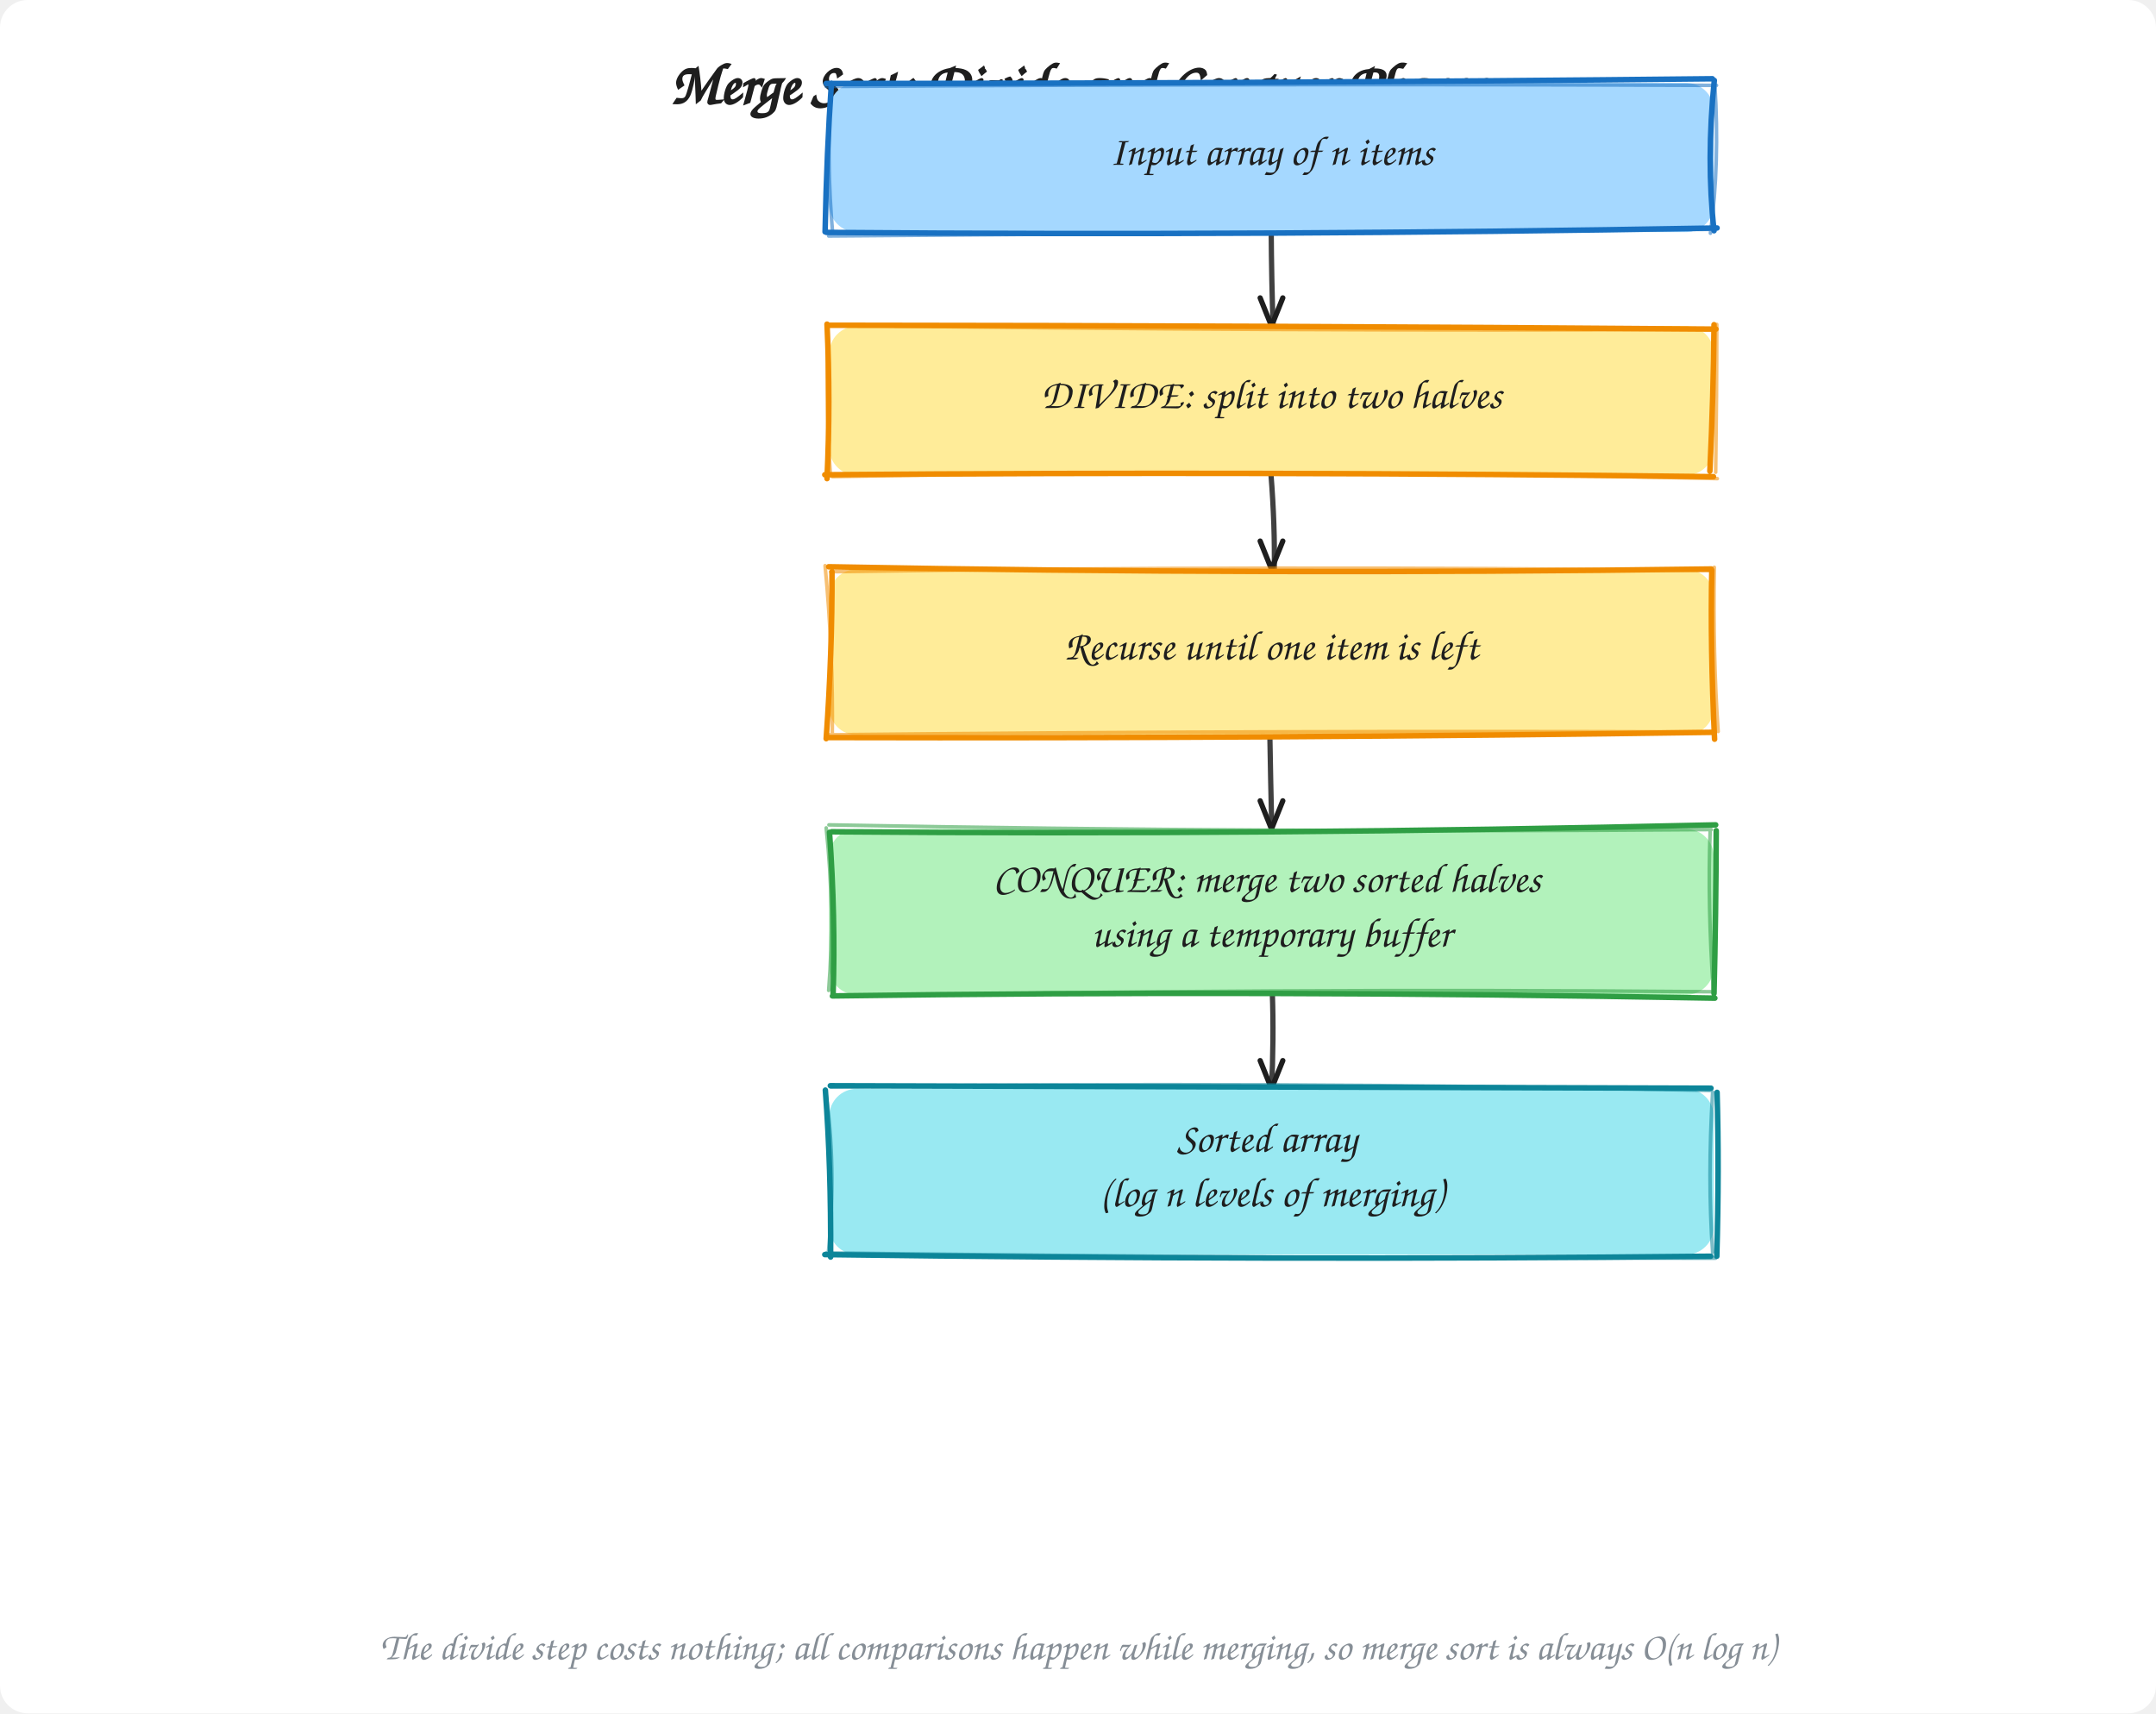
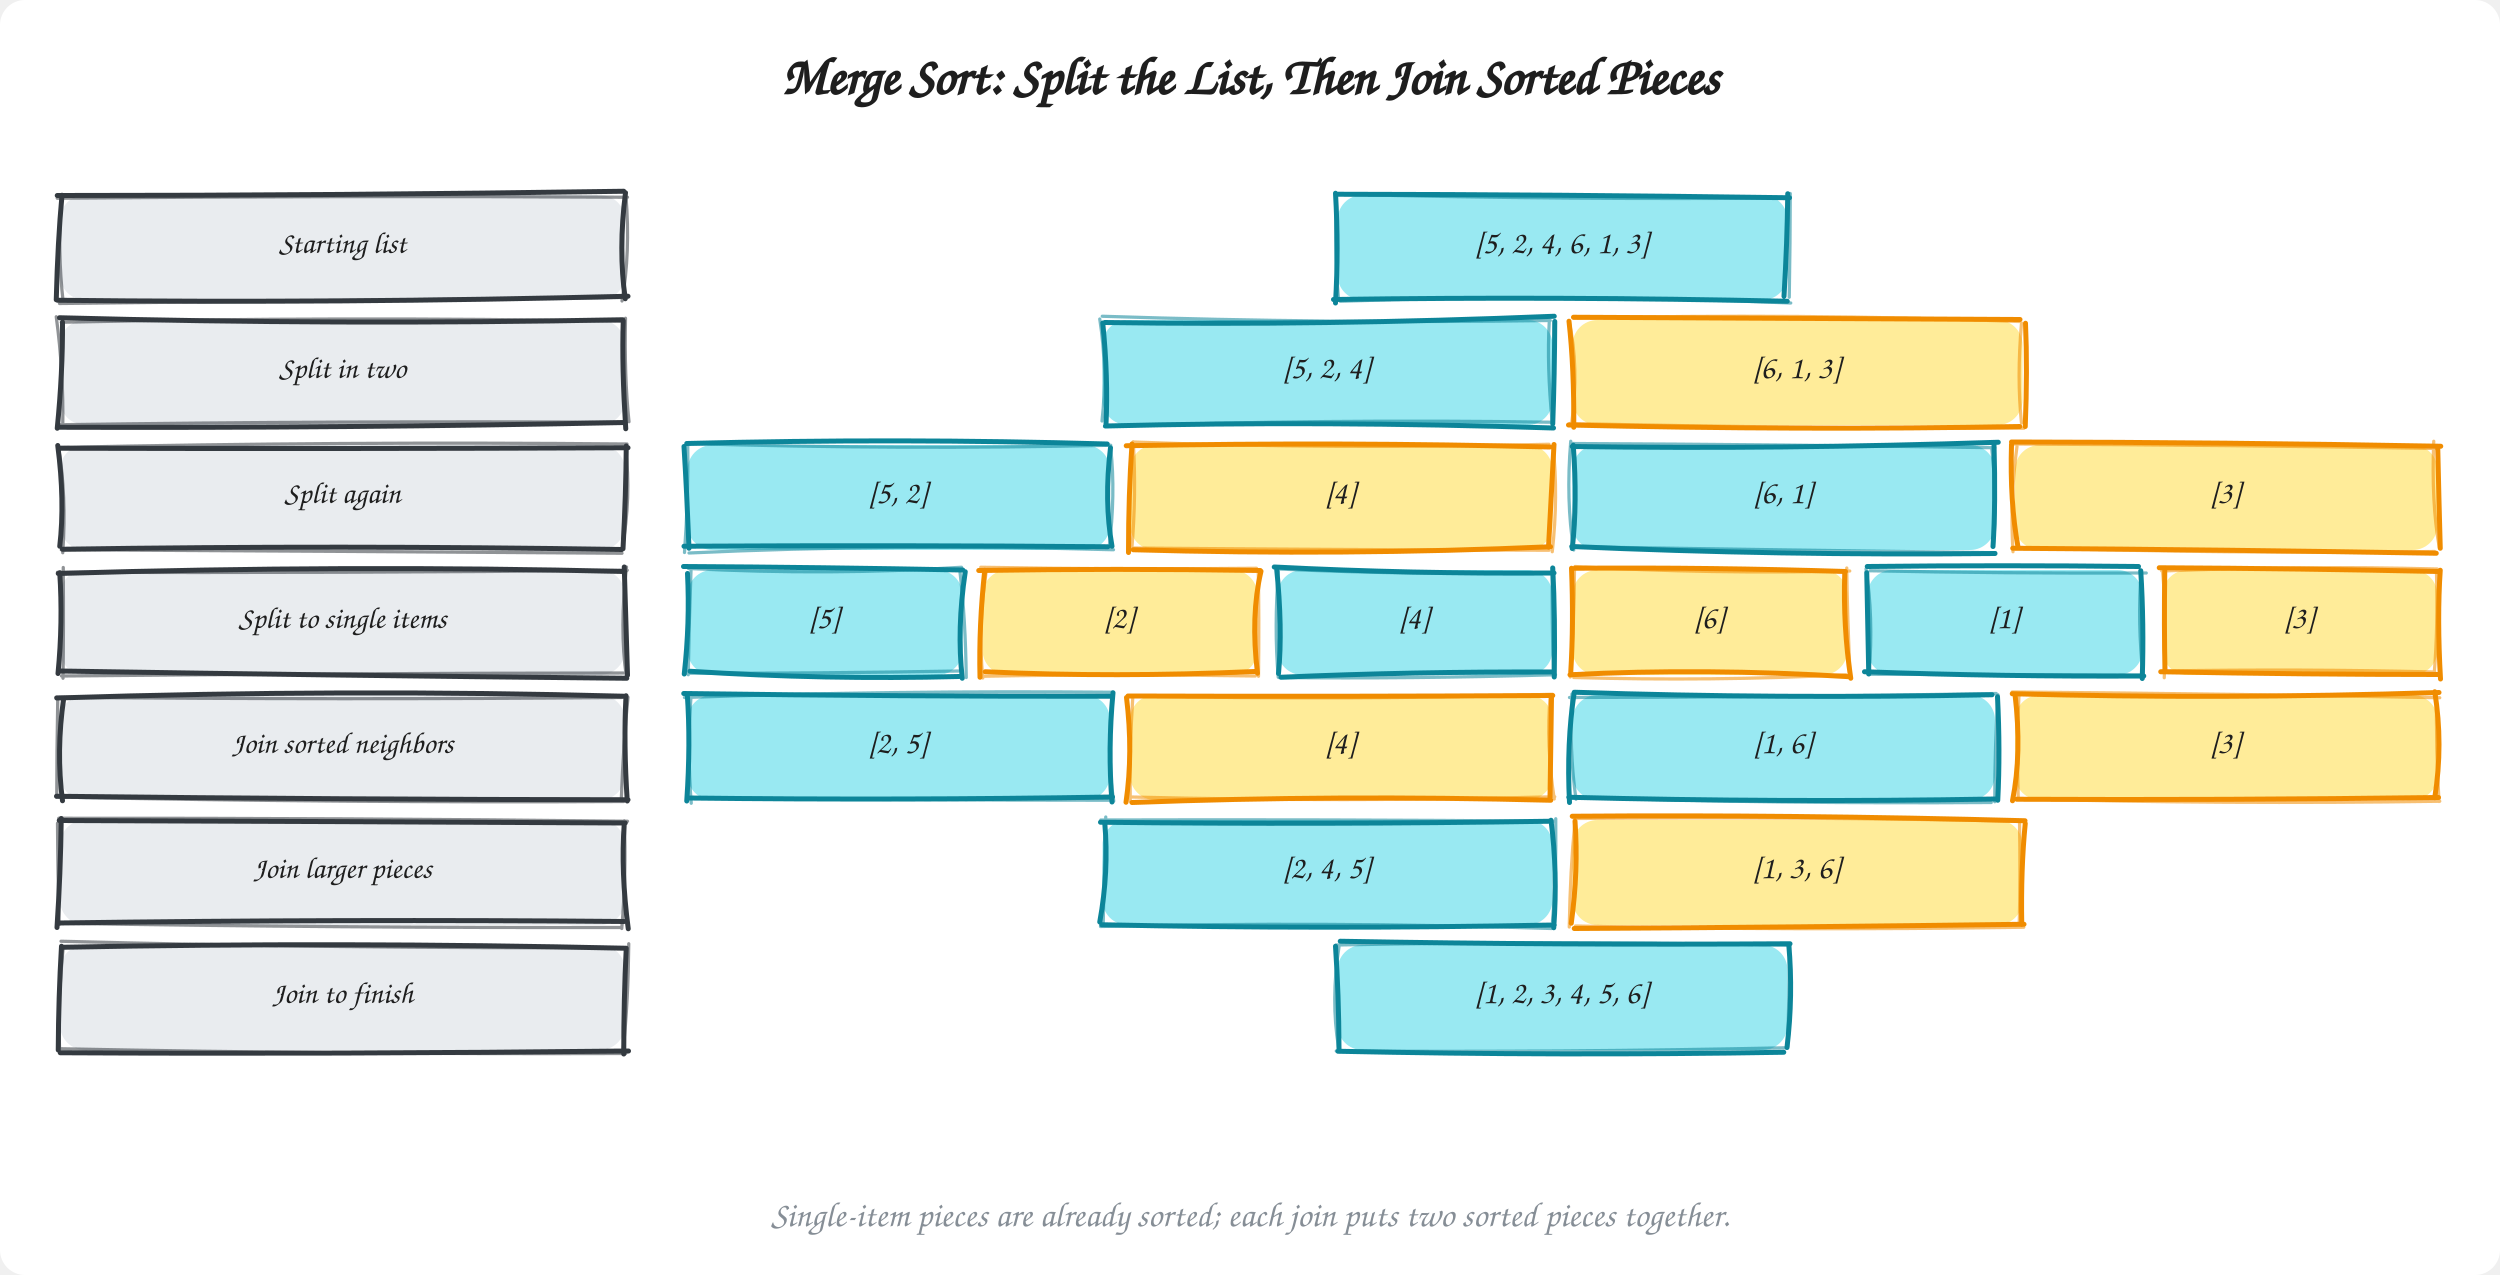
- <svg xmlns="http://www.w3.org/2000/svg" width="780" height="620" viewBox="0 0 780 620" role="img" aria-label="Merge Sort: Divide and Conquer Phases">
-   <rect width="780" height="620" fill="#ffffff" rx="10" />
+ <svg xmlns="http://www.w3.org/2000/svg" width="1000" height="510" viewBox="0 0 1000 510" role="img" aria-label="Merge Sort: Split the List, Then Join Sorted Pieces">
+   <rect width="1000" height="510" fill="#ffffff" rx="10" />
  <text text-anchor="middle" dominant-baseline="central" font-family="&quot;Segoe Print&quot;, &quot;Bradley Hand&quot;, Chilanka, &quot;Comic Sans MS&quot;, &quot;Comic Neue&quot;, cursive" font-size="21" font-weight="bold" fill="#1e1e1e">
-     <tspan x="390.0" y="34.0">Merge Sort: Divide and Conquer Phases</tspan>
+     <tspan x="500.0" y="34.0">Merge Sort: Split the List, Then Join Sorted Pieces</tspan>
  </text>
-   <path d="M459.9 83.5 Q460.0 101.1 460.6 118.5" fill="none" stroke="#1e1e1e" stroke-width="1.9" stroke-linecap="round" opacity="0.85" />
-   <path d="M455.9 107.8 L460.0 118.0 L464.1 107.8" fill="none" stroke="#1e1e1e" stroke-width="1.9" stroke-linecap="round" stroke-linejoin="round" />
-   <path d="M459.8 171.5 Q461.3 190.3 461.0 206.4" fill="none" stroke="#1e1e1e" stroke-width="1.9" stroke-linecap="round" opacity="0.85" />
-   <path d="M455.9 195.8 L460.0 206.0 L464.1 195.8" fill="none" stroke="#1e1e1e" stroke-width="1.9" stroke-linecap="round" stroke-linejoin="round" />
-   <path d="M459.4 265.7 Q459.7 283.3 460.1 299.7" fill="none" stroke="#1e1e1e" stroke-width="1.9" stroke-linecap="round" opacity="0.85" />
-   <path d="M455.9 289.8 L460.0 300.0 L464.1 289.8" fill="none" stroke="#1e1e1e" stroke-width="1.9" stroke-linecap="round" stroke-linejoin="round" />
-   <path d="M460.3 359.2 Q460.9 375.5 460.0 394.6" fill="none" stroke="#1e1e1e" stroke-width="1.9" stroke-linecap="round" opacity="0.85" />
-   <path d="M455.9 383.8 L460.0 394.0 L464.1 383.8" fill="none" stroke="#1e1e1e" stroke-width="1.9" stroke-linecap="round" stroke-linejoin="round" />
-   <rect x="300.0" y="30.0" width="320.0" height="54.0" rx="10" fill="#a5d8ff" />
-   <path d="M298.9 30.2 Q459.4 30.2 619.5 28.5 M620.2 29.1 Q617.3 57.9 620.1 83.5 M621.2 82.5 Q459.5 85.4 299.0 84.1 M298.5 83.9 Q299.1 54.5 300.8 30.1" fill="none" stroke="#1971c2" stroke-width="2" stroke-linecap="round" />
-   <path d="M298.9 31.3 Q461.1 30.2 621.0 30.9 M620.4 30.6 Q622.2 59.1 618.8 84.4 M618.9 83.0 Q459.4 84.1 299.8 85.4 M301.3 85.1 Q298.9 58.2 300.6 31.1" fill="none" stroke="#1971c2" stroke-width="1.3" stroke-linecap="round" opacity="0.55" />
-   <text text-anchor="middle" dominant-baseline="central" font-family="&quot;Segoe Print&quot;, &quot;Bradley Hand&quot;, Chilanka, &quot;Comic Sans MS&quot;, &quot;Comic Neue&quot;, cursive" font-size="15" font-weight="normal" fill="#1e1e1e">
-     <tspan x="460.0" y="57.0">Input array of n items</tspan>
+   <rect x="24.0" y="78.0" width="226.0" height="42.0" rx="10" fill="#e9ecef" />
+   <path d="M22.9 78.2 Q136.4 78.2 249.5 76.5 M250.2 77.1 Q247.3 99.9 250.1 119.5 M251.2 118.5 Q136.5 121.4 23.0 120.1 M22.5 119.9 Q23.1 96.5 24.8 78.1" fill="none" stroke="#343a40" stroke-width="2" stroke-linecap="round" />
+   <path d="M22.9 79.3 Q138.1 78.2 251.0 78.9 M250.4 78.6 Q252.2 101.1 248.8 120.4 M248.9 119.0 Q136.4 120.1 23.8 121.4 M25.3 121.1 Q22.9 100.2 24.6 79.1" fill="none" stroke="#343a40" stroke-width="1.3" stroke-linecap="round" opacity="0.55" />
+   <text text-anchor="middle" dominant-baseline="central" font-family="&quot;Segoe Print&quot;, &quot;Bradley Hand&quot;, Chilanka, &quot;Comic Sans MS&quot;, &quot;Comic Neue&quot;, cursive" font-size="12" font-weight="normal" fill="#1e1e1e">
+     <tspan x="137.0" y="99.0">Starting list</tspan>
  </text>
-   <rect x="300.0" y="118.0" width="320.0" height="54.0" rx="10" fill="#ffec99" />
-   <path d="M300.1 117.7 Q457.4 117.8 620.8 119.1 M620.1 117.5 Q619.9 142.9 618.6 170.5 M619.9 172.5 Q458.4 170.5 298.4 171.8 M299.2 173.2 Q300.5 145.6 299.2 117.3" fill="none" stroke="#f08c00" stroke-width="2" stroke-linecap="round" />
-   <path d="M301.4 117.7 Q462.3 120.0 620.1 119.2 M621.1 117.4 Q621.1 142.2 620.7 170.9 M621.3 173.2 Q461.6 169.4 301.1 172.5 M300.4 171.2 Q298.7 147.8 299.5 118.2" fill="none" stroke="#f08c00" stroke-width="1.3" stroke-linecap="round" opacity="0.55" />
-   <text text-anchor="middle" dominant-baseline="central" font-family="&quot;Segoe Print&quot;, &quot;Bradley Hand&quot;, Chilanka, &quot;Comic Sans MS&quot;, &quot;Comic Neue&quot;, cursive" font-size="15" font-weight="normal" fill="#1e1e1e">
-     <tspan x="460.0" y="145.0">DIVIDE: split into two halves</tspan>
+   <rect x="535.0" y="78.0" width="180.0" height="42.0" rx="10" fill="#99e9f2" />
+   <path d="M535.1 77.7 Q622.4 77.8 715.8 79.1 M715.1 77.5 Q714.9 96.9 713.6 118.5 M714.9 120.5 Q623.4 118.5 533.4 119.8 M534.2 121.2 Q535.5 99.6 534.2 77.3" fill="none" stroke="#0c8599" stroke-width="2" stroke-linecap="round" />
+   <path d="M536.4 77.7 Q627.3 80.0 715.1 79.2 M716.1 77.4 Q716.1 96.2 715.7 118.9 M716.3 121.2 Q626.6 117.4 536.1 120.5 M535.4 119.2 Q533.7 101.8 534.5 78.2" fill="none" stroke="#0c8599" stroke-width="1.3" stroke-linecap="round" opacity="0.55" />
+   <text text-anchor="middle" dominant-baseline="central" font-family="&quot;Segoe Print&quot;, &quot;Bradley Hand&quot;, Chilanka, &quot;Comic Sans MS&quot;, &quot;Comic Neue&quot;, cursive" font-size="13" font-weight="normal" fill="#1e1e1e">
+     <tspan x="625.0" y="99.0">[5, 2, 4, 6, 1, 3]</tspan>
  </text>
-   <rect x="300.0" y="206.0" width="320.0" height="60.0" rx="10" fill="#ffec99" />
-   <path d="M299.8 205.1 Q458.5 208.1 619.1 205.9 M619.3 206.3 Q618.7 233.8 620.3 267.5 M620.2 265.0 Q461.7 267.3 299.2 266.9 M298.9 267.3 Q301.1 236.2 301.0 206.9" fill="none" stroke="#f08c00" stroke-width="2" stroke-linecap="round" />
-   <path d="M300.5 206.9 Q460.7 204.5 618.6 206.5 M620.2 205.3 Q619.7 237.7 621.6 264.7 M619.4 264.9 Q457.2 264.3 299.6 265.9 M301.1 266.8 Q301.5 235.9 298.5 204.7" fill="none" stroke="#f08c00" stroke-width="1.3" stroke-linecap="round" opacity="0.55" />
-   <text text-anchor="middle" dominant-baseline="central" font-family="&quot;Segoe Print&quot;, &quot;Bradley Hand&quot;, Chilanka, &quot;Comic Sans MS&quot;, &quot;Comic Neue&quot;, cursive" font-size="15" font-weight="normal" fill="#1e1e1e">
-     <tspan x="460.0" y="236.0">Recurse until one item is left</tspan>
+   <rect x="24.0" y="128.0" width="226.0" height="42.0" rx="10" fill="#e9ecef" />
+   <path d="M23.8 127.1 Q135.5 130.1 249.1 127.9 M249.3 128.3 Q248.7 146.8 250.3 171.5 M250.2 169.0 Q138.7 171.3 23.2 170.9 M22.9 171.3 Q25.1 149.2 25.0 128.9" fill="none" stroke="#343a40" stroke-width="2" stroke-linecap="round" />
+   <path d="M24.5 128.9 Q137.7 126.5 248.6 128.5 M250.2 127.3 Q249.7 150.7 251.6 168.7 M249.4 168.9 Q134.2 168.3 23.6 169.9 M25.1 170.8 Q25.5 148.9 22.5 126.7" fill="none" stroke="#343a40" stroke-width="1.3" stroke-linecap="round" opacity="0.55" />
+   <text text-anchor="middle" dominant-baseline="central" font-family="&quot;Segoe Print&quot;, &quot;Bradley Hand&quot;, Chilanka, &quot;Comic Sans MS&quot;, &quot;Comic Neue&quot;, cursive" font-size="12" font-weight="normal" fill="#1e1e1e">
+     <tspan x="137.0" y="149.0">Split in two</tspan>
  </text>
-   <rect x="300.0" y="300.0" width="320.0" height="60.0" rx="10" fill="#b2f2bb" />
-   <path d="M300.9 301.0 Q458.0 302.3 620.7 298.5 M620.9 300.6 Q620.8 331.0 620.1 359.5 M620.4 361.2 Q458.1 358.2 301.2 360.4 M301.4 359.7 Q302.3 332.0 300.1 301.2" fill="none" stroke="#2f9e44" stroke-width="2" stroke-linecap="round" />
-   <path d="M299.9 298.5 Q462.0 301.5 619.1 300.2 M618.7 300.8 Q617.7 327.5 619.9 359.1 M620.3 358.9 Q458.7 357.5 300.8 360.6 M299.8 358.4 Q302.1 329.2 298.9 299.6" fill="none" stroke="#2f9e44" stroke-width="1.3" stroke-linecap="round" opacity="0.55" />
-   <text text-anchor="middle" dominant-baseline="central" font-family="&quot;Segoe Print&quot;, &quot;Bradley Hand&quot;, Chilanka, &quot;Comic Sans MS&quot;, &quot;Comic Neue&quot;, cursive" font-size="15" font-weight="normal" fill="#1e1e1e">
-     <tspan x="460.0" y="320.1">CONQUER: merge two sorted halves</tspan>
-     <tspan x="460.0" y="339.9">using a temporary buffer</tspan>
+   <rect x="441.0" y="128.0" width="180.0" height="42.0" rx="10" fill="#99e9f2" />
+   <path d="M441.9 129.0 Q529.0 130.3 621.7 126.5 M621.9 128.6 Q621.8 150.0 621.1 169.5 M621.4 171.2 Q529.1 168.2 442.2 170.4 M442.4 169.7 Q443.3 151.0 441.1 129.2" fill="none" stroke="#0c8599" stroke-width="2" stroke-linecap="round" />
+   <path d="M440.9 126.5 Q533.0 129.5 620.1 128.2 M619.7 128.8 Q618.7 146.5 620.9 169.1 M621.3 168.9 Q529.7 167.5 441.8 170.6 M440.8 168.4 Q443.1 148.2 439.9 127.6" fill="none" stroke="#0c8599" stroke-width="1.3" stroke-linecap="round" opacity="0.55" />
+   <text text-anchor="middle" dominant-baseline="central" font-family="&quot;Segoe Print&quot;, &quot;Bradley Hand&quot;, Chilanka, &quot;Comic Sans MS&quot;, &quot;Comic Neue&quot;, cursive" font-size="13" font-weight="normal" fill="#1e1e1e">
+     <tspan x="531.0" y="149.0">[5, 2, 4]</tspan>
  </text>
-   <rect x="300.0" y="394.0" width="320.0" height="60.0" rx="10" fill="#99e9f2" />
-   <path d="M300.4 392.9 Q462.5 393.4 619.0 393.8 M621.2 395.3 Q622.0 422.9 621.1 454.6 M618.9 454.6 Q462.3 456.2 298.4 454.0 M300.5 454.9 Q300.7 422.5 298.6 394.5" fill="none" stroke="#0c8599" stroke-width="2" stroke-linecap="round" />
-   <path d="M300.6 393.3 Q459.7 391.2 618.6 394.6 M619.6 395.2 Q617.7 426.4 619.6 453.2 M620.6 455.3 Q461.8 455.4 298.9 453.4 M299.7 453.2 Q302.7 421.9 298.6 394.2" fill="none" stroke="#0c8599" stroke-width="1.3" stroke-linecap="round" opacity="0.55" />
-   <text text-anchor="middle" dominant-baseline="central" font-family="&quot;Segoe Print&quot;, &quot;Bradley Hand&quot;, Chilanka, &quot;Comic Sans MS&quot;, &quot;Comic Neue&quot;, cursive" font-size="15" font-weight="normal" fill="#1e1e1e">
-     <tspan x="460.0" y="414.1">Sorted array</tspan>
-     <tspan x="460.0" y="433.9">(log n levels of merging)</tspan>
+   <rect x="629.0" y="128.0" width="180.0" height="42.0" rx="10" fill="#ffec99" />
+   <path d="M629.4 126.9 Q721.5 127.4 808.0 127.8 M810.2 129.3 Q811.0 147.9 810.1 170.6 M807.9 170.6 Q721.3 172.2 627.4 170.0 M629.5 170.9 Q629.7 147.5 627.6 128.5" fill="none" stroke="#f08c00" stroke-width="2" stroke-linecap="round" />
+   <path d="M629.6 127.3 Q718.7 125.2 807.6 128.6 M808.6 129.2 Q806.7 151.4 808.6 169.2 M809.6 171.3 Q720.8 171.4 627.9 169.4 M628.7 169.2 Q631.7 146.9 627.6 128.2" fill="none" stroke="#f08c00" stroke-width="1.3" stroke-linecap="round" opacity="0.55" />
+   <text text-anchor="middle" dominant-baseline="central" font-family="&quot;Segoe Print&quot;, &quot;Bradley Hand&quot;, Chilanka, &quot;Comic Sans MS&quot;, &quot;Comic Neue&quot;, cursive" font-size="13" font-weight="normal" fill="#1e1e1e">
+     <tspan x="719.0" y="149.0">[6, 1, 3]</tspan>
+   </text>
+   <rect x="24.0" y="178.0" width="226.0" height="42.0" rx="10" fill="#e9ecef" />
+   <path d="M24.0 179.3 Q137.8 179.6 251.2 179.1 M250.5 178.4 Q250.4 197.7 249.2 219.5 M248.7 219.8 Q135.9 218.0 25.0 219.7 M23.9 218.5 Q26.0 200.5 23.1 178.2" fill="none" stroke="#343a40" stroke-width="2" stroke-linecap="round" />
+   <path d="M23.4 179.0 Q136.4 176.5 250.8 177.6 M250.2 179.5 Q252.6 198.5 248.8 220.0 M248.8 221.3 Q135.9 220.5 24.5 219.9 M25.1 221.1 Q26.7 198.2 23.3 178.3" fill="none" stroke="#343a40" stroke-width="1.3" stroke-linecap="round" opacity="0.55" />
+   <text text-anchor="middle" dominant-baseline="central" font-family="&quot;Segoe Print&quot;, &quot;Bradley Hand&quot;, Chilanka, &quot;Comic Sans MS&quot;, &quot;Comic Neue&quot;, cursive" font-size="12" font-weight="normal" fill="#1e1e1e">
+     <tspan x="137.0" y="199.0">Split again</tspan>
+   </text>
+   <rect x="275.0" y="178.0" width="169.0" height="42.0" rx="10" fill="#99e9f2" />
+   <path d="M274.7 177.4 Q359.3 175.2 442.9 177.6 M444.2 179.1 Q441.6 200.5 444.8 218.5 M443.1 218.7 Q360.0 218.0 273.6 218.5 M275.6 219.3 Q274.7 196.2 273.6 178.6" fill="none" stroke="#0c8599" stroke-width="2" stroke-linecap="round" />
+   <path d="M274.9 177.4 Q361.5 180.0 444.3 178.1 M444.3 179.5 Q446.3 197.4 443.6 219.5 M445.4 219.9 Q357.4 217.4 275.6 221.2 M273.8 221.0 Q275.4 198.8 275.1 178.2" fill="none" stroke="#0c8599" stroke-width="1.3" stroke-linecap="round" opacity="0.55" />
+   <text text-anchor="middle" dominant-baseline="central" font-family="&quot;Segoe Print&quot;, &quot;Bradley Hand&quot;, Chilanka, &quot;Comic Sans MS&quot;, &quot;Comic Neue&quot;, cursive" font-size="13" font-weight="normal" fill="#1e1e1e">
+     <tspan x="359.5" y="199.0">[5, 2]</tspan>
+   </text>
+   <rect x="452.0" y="178.0" width="169.0" height="42.0" rx="10" fill="#ffec99" />
+   <path d="M450.5 178.3 Q537.6 176.7 619.9 178.8 M621.6 177.8 Q620.3 201.1 619.4 218.9 M620.2 218.7 Q537.6 222.3 453.3 219.9 M451.4 221.0 Q451.4 197.5 452.8 177.6" fill="none" stroke="#f08c00" stroke-width="2" stroke-linecap="round" />
+   <path d="M453.2 176.8 Q534.4 179.8 619.6 177.7 M621.2 178.2 Q623.4 198.5 620.9 220.7 M619.6 220.1 Q535.4 219.9 452.0 219.2 M452.7 219.9 Q454.6 197.8 453.3 176.7" fill="none" stroke="#f08c00" stroke-width="1.3" stroke-linecap="round" opacity="0.55" />
+   <text text-anchor="middle" dominant-baseline="central" font-family="&quot;Segoe Print&quot;, &quot;Bradley Hand&quot;, Chilanka, &quot;Comic Sans MS&quot;, &quot;Comic Neue&quot;, cursive" font-size="13" font-weight="normal" fill="#1e1e1e">
+     <tspan x="536.5" y="199.0">[4]</tspan>
+   </text>
+   <rect x="629.0" y="178.0" width="169.0" height="42.0" rx="10" fill="#99e9f2" />
+   <path d="M628.9 178.6 Q712.4 179.8 799.3 176.9 M797.6 177.7 Q798.3 201.7 797.2 218.6 M798.0 221.4 Q711.3 222.3 628.7 218.6 M628.9 219.4 Q631.0 201.0 629.3 178.1" fill="none" stroke="#0c8599" stroke-width="2" stroke-linecap="round" />
+   <path d="M628.2 177.4 Q714.7 177.8 797.9 179.1 M796.7 179.4 Q799.1 200.9 797.3 218.6 M798.2 221.1 Q712.8 220.0 629.2 218.7 M629.5 220.0 Q626.3 200.2 628.3 176.5" fill="none" stroke="#0c8599" stroke-width="1.3" stroke-linecap="round" opacity="0.55" />
+   <text text-anchor="middle" dominant-baseline="central" font-family="&quot;Segoe Print&quot;, &quot;Bradley Hand&quot;, Chilanka, &quot;Comic Sans MS&quot;, &quot;Comic Neue&quot;, cursive" font-size="13" font-weight="normal" fill="#1e1e1e">
+     <tspan x="713.5" y="199.0">[6, 1]</tspan>
+   </text>
+   <rect x="806.0" y="178.0" width="169.0" height="42.0" rx="10" fill="#ffec99" />
+   <path d="M804.6 176.8 Q890.3 176.9 976.3 178.5 M975.1 179.1 Q975.6 201.7 976.1 219.3 M974.5 221.3 Q893.0 219.9 805.1 219.3 M807.2 218.8 Q803.9 200.8 804.6 177.7" fill="none" stroke="#f08c00" stroke-width="2" stroke-linecap="round" />
+   <path d="M804.7 177.6 Q891.5 178.0 975.0 179.4 M973.5 176.5 Q972.5 201.0 975.7 218.9 M973.8 220.6 Q892.1 221.6 807.2 219.0 M805.2 220.7 Q803.9 199.9 806.8 178.6" fill="none" stroke="#f08c00" stroke-width="1.3" stroke-linecap="round" opacity="0.55" />
+   <text text-anchor="middle" dominant-baseline="central" font-family="&quot;Segoe Print&quot;, &quot;Bradley Hand&quot;, Chilanka, &quot;Comic Sans MS&quot;, &quot;Comic Neue&quot;, cursive" font-size="13" font-weight="normal" fill="#1e1e1e">
+     <tspan x="890.5" y="199.0">[3]</tspan>
+   </text>
+   <rect x="24.0" y="228.0" width="226.0" height="42.0" rx="10" fill="#e9ecef" />
+   <path d="M23.3 229.4 Q139.1 225.9 249.9 228.6 M249.7 226.8 Q250.4 249.4 251.0 270.1 M250.7 271.3 Q134.6 270.2 23.7 268.4 M23.2 269.4 Q25.2 248.8 23.9 229.1" fill="none" stroke="#343a40" stroke-width="2" stroke-linecap="round" />
+   <path d="M23.0 228.9 Q135.5 229.3 250.9 228.1 M250.6 226.8 Q247.8 251.5 250.5 270.4 M249.3 269.2 Q135.9 269.3 24.6 270.4 M25.2 271.3 Q25.5 251.7 25.3 227.0" fill="none" stroke="#343a40" stroke-width="1.3" stroke-linecap="round" opacity="0.55" />
+   <text text-anchor="middle" dominant-baseline="central" font-family="&quot;Segoe Print&quot;, &quot;Bradley Hand&quot;, Chilanka, &quot;Comic Sans MS&quot;, &quot;Comic Neue&quot;, cursive" font-size="12" font-weight="normal" fill="#1e1e1e">
+     <tspan x="137.0" y="249.0">Split to single items</tspan>
+   </text>
+   <rect x="275.0" y="228.0" width="110.0" height="42.0" rx="10" fill="#99e9f2" />
+   <path d="M273.4 226.6 Q328.5 226.9 385.1 228.0 M386.1 228.7 Q382.7 251.6 384.9 271.3 M383.6 270.6 Q330.3 272.0 276.0 268.5 M273.7 269.6 Q276.0 249.0 275.0 229.4" fill="none" stroke="#0c8599" stroke-width="2" stroke-linecap="round" />
+   <path d="M275.4 227.4 Q332.1 230.3 384.6 226.9 M384.0 228.9 Q386.2 247.3 386.5 271.0 M383.6 268.4 Q328.0 269.4 273.6 269.3 M275.3 269.9 Q275.6 249.8 276.4 228.3" fill="none" stroke="#0c8599" stroke-width="1.3" stroke-linecap="round" opacity="0.55" />
+   <text text-anchor="middle" dominant-baseline="central" font-family="&quot;Segoe Print&quot;, &quot;Bradley Hand&quot;, Chilanka, &quot;Comic Sans MS&quot;, &quot;Comic Neue&quot;, cursive" font-size="13" font-weight="normal" fill="#1e1e1e">
+     <tspan x="330.0" y="249.0">[5]</tspan>
+   </text>
+   <rect x="393.0" y="228.0" width="110.0" height="42.0" rx="10" fill="#ffec99" />
+   <path d="M391.5 228.2 Q445.7 227.3 504.1 228.2 M504.4 228.5 Q500.2 246.3 503.0 269.3 M501.9 268.6 Q445.9 271.1 394.1 268.7 M392.0 270.9 Q391.5 250.3 393.9 228.1" fill="none" stroke="#f08c00" stroke-width="2" stroke-linecap="round" />
+   <path d="M392.3 226.9 Q448.5 227.9 502.6 227.3 M503.3 228.3 Q503.7 246.9 503.4 270.5 M502.1 270.4 Q447.4 269.5 393.6 270.5 M393.1 271.2 Q391.1 249.7 394.6 227.9" fill="none" stroke="#f08c00" stroke-width="1.3" stroke-linecap="round" opacity="0.55" />
+   <text text-anchor="middle" dominant-baseline="central" font-family="&quot;Segoe Print&quot;, &quot;Bradley Hand&quot;, Chilanka, &quot;Comic Sans MS&quot;, &quot;Comic Neue&quot;, cursive" font-size="13" font-weight="normal" fill="#1e1e1e">
+     <tspan x="448.0" y="249.0">[2]</tspan>
+   </text>
+   <rect x="511.0" y="228.0" width="110.0" height="42.0" rx="10" fill="#99e9f2" />
+   <path d="M509.7 226.8 Q564.2 229.6 621.6 229.2 M621.1 227.2 Q622.1 246.9 621.7 270.8 M621.4 268.8 Q564.8 268.6 512.4 270.9 M511.4 269.4 Q513.1 251.3 510.6 226.9" fill="none" stroke="#0c8599" stroke-width="2" stroke-linecap="round" />
+   <path d="M511.5 227.6 Q566.1 230.1 620.7 229.1 M620.9 226.9 Q620.7 247.8 621.4 270.7 M622.2 269.9 Q563.5 271.6 511.5 271.0 M511.3 270.9 Q509.6 251.0 511.4 227.7" fill="none" stroke="#0c8599" stroke-width="1.3" stroke-linecap="round" opacity="0.55" />
+   <text text-anchor="middle" dominant-baseline="central" font-family="&quot;Segoe Print&quot;, &quot;Bradley Hand&quot;, Chilanka, &quot;Comic Sans MS&quot;, &quot;Comic Neue&quot;, cursive" font-size="13" font-weight="normal" fill="#1e1e1e">
+     <tspan x="566.0" y="249.0">[4]</tspan>
+   </text>
+   <rect x="629.0" y="228.0" width="110.0" height="42.0" rx="10" fill="#ffec99" />
+   <path d="M629.9 227.3 Q684.7 226.9 738.2 228.6 M737.9 229.2 Q737.2 250.5 740.3 271.3 M740.0 270.7 Q681.5 267.1 628.0 269.9 M628.3 268.9 Q629.5 248.9 628.6 227.3" fill="none" stroke="#f08c00" stroke-width="2" stroke-linecap="round" />
+   <path d="M630.0 226.6 Q684.6 229.7 739.9 228.4 M738.7 227.2 Q738.9 246.6 740.1 271.2 M738.4 269.9 Q684.6 272.6 629.5 271.0 M628.1 270.8 Q629.7 249.6 629.8 227.5" fill="none" stroke="#f08c00" stroke-width="1.3" stroke-linecap="round" opacity="0.55" />
+   <text text-anchor="middle" dominant-baseline="central" font-family="&quot;Segoe Print&quot;, &quot;Bradley Hand&quot;, Chilanka, &quot;Comic Sans MS&quot;, &quot;Comic Neue&quot;, cursive" font-size="13" font-weight="normal" fill="#1e1e1e">
+     <tspan x="684.0" y="249.0">[6]</tspan>
+   </text>
+   <rect x="747.0" y="228.0" width="110.0" height="42.0" rx="10" fill="#99e9f2" />
+   <path d="M746.9 226.6 Q800.8 226.0 855.4 226.6 M856.3 228.3 Q857.6 249.6 856.9 271.4 M857.5 270.4 Q800.5 270.7 745.8 268.7 M747.5 269.6 Q747.1 251.1 746.7 229.1" fill="none" stroke="#0c8599" stroke-width="2" stroke-linecap="round" />
+   <path d="M748.0 228.3 Q800.4 229.4 858.5 229.2 M856.5 228.4 Q854.9 249.0 857.3 271.0 M857.4 270.1 Q802.7 269.8 747.2 269.7 M747.7 269.0 Q749.4 246.6 746.4 227.6" fill="none" stroke="#0c8599" stroke-width="1.3" stroke-linecap="round" opacity="0.55" />
+   <text text-anchor="middle" dominant-baseline="central" font-family="&quot;Segoe Print&quot;, &quot;Bradley Hand&quot;, Chilanka, &quot;Comic Sans MS&quot;, &quot;Comic Neue&quot;, cursive" font-size="13" font-weight="normal" fill="#1e1e1e">
+     <tspan x="802.0" y="249.0">[1]</tspan>
+   </text>
+   <rect x="865.0" y="228.0" width="110.0" height="42.0" rx="10" fill="#ffec99" />
+   <path d="M863.7 227.1 Q921.0 227.4 975.4 228.6 M976.1 228.1 Q974.8 247.1 976.2 271.6 M975.7 269.8 Q922.2 269.8 864.3 268.7 M866.0 268.6 Q865.6 250.7 865.9 228.4" fill="none" stroke="#f08c00" stroke-width="2" stroke-linecap="round" />
+   <path d="M864.7 228.4 Q921.3 226.2 974.9 227.6 M974.6 229.4 Q975.2 250.5 973.7 269.3 M973.9 268.8 Q921.6 267.5 864.9 268.4 M865.7 271.1 Q866.6 246.2 865.1 229.2" fill="none" stroke="#f08c00" stroke-width="1.3" stroke-linecap="round" opacity="0.55" />
+   <text text-anchor="middle" dominant-baseline="central" font-family="&quot;Segoe Print&quot;, &quot;Bradley Hand&quot;, Chilanka, &quot;Comic Sans MS&quot;, &quot;Comic Neue&quot;, cursive" font-size="13" font-weight="normal" fill="#1e1e1e">
+     <tspan x="920.0" y="249.0">[3]</tspan>
+   </text>
+   <rect x="24.0" y="278.0" width="226.0" height="42.0" rx="10" fill="#e9ecef" />
+   <path d="M22.7 279.2 Q138.9 275.5 249.9 278.5 M250.4 278.3 Q249.4 297.6 250.9 320.4 M251.2 319.9 Q136.0 319.8 22.6 318.5 M25.0 320.3 Q22.4 300.4 25.5 279.2" fill="none" stroke="#343a40" stroke-width="2" stroke-linecap="round" />
+   <path d="M22.4 278.9 Q138.3 280.0 248.6 279.0 M251.2 278.9 Q249.4 296.2 248.5 320.2 M249.5 320.6 Q138.8 321.2 23.0 318.8 M22.7 318.9 Q22.7 301.8 23.1 279.3" fill="none" stroke="#343a40" stroke-width="1.3" stroke-linecap="round" opacity="0.55" />
+   <text text-anchor="middle" dominant-baseline="central" font-family="&quot;Segoe Print&quot;, &quot;Bradley Hand&quot;, Chilanka, &quot;Comic Sans MS&quot;, &quot;Comic Neue&quot;, cursive" font-size="12" font-weight="normal" fill="#1e1e1e">
+     <tspan x="137.0" y="299.0">Join sorted neighbors</tspan>
+   </text>
+   <rect x="275.0" y="278.0" width="169.0" height="42.0" rx="10" fill="#99e9f2" />
+   <path d="M273.5 277.4 Q361.2 278.6 443.9 278.5 M445.2 277.1 Q443.1 299.7 444.8 320.8 M445.0 318.8 Q360.2 320.2 275.0 319.2 M274.7 320.4 Q276.3 297.2 274.9 277.6" fill="none" stroke="#0c8599" stroke-width="2" stroke-linecap="round" />
+   <path d="M273.8 279.0 Q357.1 276.1 444.7 276.9 M445.3 277.3 Q442.2 300.3 445.5 320.4 M444.2 320.1 Q360.1 320.1 276.2 319.0 M276.5 321.3 Q274.8 300.3 276.5 277.1" fill="none" stroke="#0c8599" stroke-width="1.3" stroke-linecap="round" opacity="0.55" />
+   <text text-anchor="middle" dominant-baseline="central" font-family="&quot;Segoe Print&quot;, &quot;Bradley Hand&quot;, Chilanka, &quot;Comic Sans MS&quot;, &quot;Comic Neue&quot;, cursive" font-size="13" font-weight="normal" fill="#1e1e1e">
+     <tspan x="359.5" y="299.0">[2, 5]</tspan>
+   </text>
+   <rect x="452.0" y="278.0" width="169.0" height="42.0" rx="10" fill="#ffec99" />
+   <path d="M451.2 278.4 Q535.9 278.7 621.1 278.2 M620.6 278.7 Q620.3 301.4 620.0 319.4 M620.3 320.1 Q534.6 317.9 452.8 321.0 M450.4 320.9 Q453.3 301.0 450.6 279.0" fill="none" stroke="#f08c00" stroke-width="2" stroke-linecap="round" />
+   <path d="M451.0 278.3 Q539.3 280.3 621.0 277.7 M620.1 277.9 Q618.4 298.2 621.7 319.6 M621.9 318.7 Q538.4 320.9 452.5 318.8 M452.1 320.5 Q451.8 298.8 453.1 279.2" fill="none" stroke="#f08c00" stroke-width="1.3" stroke-linecap="round" opacity="0.55" />
+   <text text-anchor="middle" dominant-baseline="central" font-family="&quot;Segoe Print&quot;, &quot;Bradley Hand&quot;, Chilanka, &quot;Comic Sans MS&quot;, &quot;Comic Neue&quot;, cursive" font-size="13" font-weight="normal" fill="#1e1e1e">
+     <tspan x="536.5" y="299.0">[4]</tspan>
+   </text>
+   <rect x="629.0" y="278.0" width="169.0" height="42.0" rx="10" fill="#99e9f2" />
+   <path d="M630.0 276.9 Q710.7 279.6 796.8 277.9 M799.0 278.7 Q800.1 300.6 799.1 320.1 M798.2 319.6 Q712.7 321.1 627.5 318.9 M627.8 321.0 Q626.6 297.1 629.7 276.9" fill="none" stroke="#0c8599" stroke-width="2" stroke-linecap="round" />
+   <path d="M627.8 279.0 Q713.7 278.9 798.5 277.4 M799.2 277.9 Q797.9 298.4 797.9 320.7 M796.5 321.0 Q711.3 321.6 629.3 318.9 M630.4 319.7 Q627.6 300.0 628.8 277.6" fill="none" stroke="#0c8599" stroke-width="1.3" stroke-linecap="round" opacity="0.55" />
+   <text text-anchor="middle" dominant-baseline="central" font-family="&quot;Segoe Print&quot;, &quot;Bradley Hand&quot;, Chilanka, &quot;Comic Sans MS&quot;, &quot;Comic Neue&quot;, cursive" font-size="13" font-weight="normal" fill="#1e1e1e">
+     <tspan x="713.5" y="299.0">[1, 6]</tspan>
+   </text>
+   <rect x="806.0" y="278.0" width="169.0" height="42.0" rx="10" fill="#ffec99" />
+   <path d="M804.9 277.5 Q888.3 279.8 975.6 277.0 M973.9 276.7 Q977.3 297.7 973.9 319.1 M975.4 319.0 Q890.8 320.1 806.7 319.7 M805.0 320.3 Q808.8 301.3 806.0 277.7" fill="none" stroke="#f08c00" stroke-width="2" stroke-linecap="round" />
+   <path d="M804.9 276.8 Q893.1 277.5 975.9 279.1 M974.6 277.2 Q974.4 300.3 975.6 320.6 M975.9 320.5 Q889.2 321.8 807.3 319.5 M807.3 319.5 Q806.6 296.7 807.6 277.7" fill="none" stroke="#f08c00" stroke-width="1.3" stroke-linecap="round" opacity="0.55" />
+   <text text-anchor="middle" dominant-baseline="central" font-family="&quot;Segoe Print&quot;, &quot;Bradley Hand&quot;, Chilanka, &quot;Comic Sans MS&quot;, &quot;Comic Neue&quot;, cursive" font-size="13" font-weight="normal" fill="#1e1e1e">
+     <tspan x="890.5" y="299.0">[3]</tspan>
+   </text>
+   <rect x="24.0" y="328.0" width="226.0" height="42.0" rx="10" fill="#e9ecef" />
+   <path d="M23.7 328.2 Q135.2 328.6 250.1 329.2 M249.7 329.5 Q248.3 348.8 251.3 371.5 M249.6 368.6 Q138.6 367.6 23.5 369.2 M22.8 371.0 Q24.2 349.9 24.5 327.4" fill="none" stroke="#343a40" stroke-width="2" stroke-linecap="round" />
+   <path d="M23.5 327.3 Q139.4 327.2 251.0 328.5 M249.7 328.3 Q250.6 349.2 248.7 371.4 M248.5 371.0 Q137.1 371.2 23.5 369.3 M23.7 369.8 Q23.1 349.1 23.0 329.3" fill="none" stroke="#343a40" stroke-width="1.3" stroke-linecap="round" opacity="0.55" />
+   <text text-anchor="middle" dominant-baseline="central" font-family="&quot;Segoe Print&quot;, &quot;Bradley Hand&quot;, Chilanka, &quot;Comic Sans MS&quot;, &quot;Comic Neue&quot;, cursive" font-size="12" font-weight="normal" fill="#1e1e1e">
+     <tspan x="137.0" y="349.0">Join larger pieces</tspan>
+   </text>
+   <rect x="441.0" y="328.0" width="180.0" height="42.0" rx="10" fill="#99e9f2" />
+   <path d="M440.2 328.9 Q528.9 329.9 619.7 328.5 M620.4 328.1 Q623.1 348.8 621.5 371.1 M621.7 370.0 Q528.4 371.8 440.7 369.9 M439.9 368.8 Q443.6 348.5 441.9 329.1" fill="none" stroke="#0c8599" stroke-width="2" stroke-linecap="round" />
+   <path d="M440.3 328.0 Q530.4 327.7 621.6 328.5 M622.3 327.5 Q622.6 349.3 621.0 368.5 M620.6 371.4 Q529.8 368.5 440.2 370.6 M441.3 369.2 Q441.6 346.6 442.3 326.8" fill="none" stroke="#0c8599" stroke-width="1.3" stroke-linecap="round" opacity="0.55" />
+   <text text-anchor="middle" dominant-baseline="central" font-family="&quot;Segoe Print&quot;, &quot;Bradley Hand&quot;, Chilanka, &quot;Comic Sans MS&quot;, &quot;Comic Neue&quot;, cursive" font-size="13" font-weight="normal" fill="#1e1e1e">
+     <tspan x="531.0" y="349.0">[2, 4, 5]</tspan>
+   </text>
+   <rect x="629.0" y="328.0" width="180.0" height="42.0" rx="10" fill="#ffec99" />
+   <path d="M628.9 326.5 Q717.0 325.8 810.0 328.3 M810.1 329.4 Q808.3 347.6 808.7 369.8 M809.6 369.7 Q720.7 370.9 629.7 371.4 M628.5 369.3 Q631.4 348.2 630.0 328.5" fill="none" stroke="#f08c00" stroke-width="2" stroke-linecap="round" />
+   <path d="M629.6 327.4 Q719.5 326.6 808.2 328.5 M807.8 328.3 Q808.2 349.8 807.7 369.7 M809.5 370.9 Q716.2 372.3 630.2 370.4 M627.7 370.8 Q628.1 347.8 629.9 329.5" fill="none" stroke="#f08c00" stroke-width="1.3" stroke-linecap="round" opacity="0.55" />
+   <text text-anchor="middle" dominant-baseline="central" font-family="&quot;Segoe Print&quot;, &quot;Bradley Hand&quot;, Chilanka, &quot;Comic Sans MS&quot;, &quot;Comic Neue&quot;, cursive" font-size="13" font-weight="normal" fill="#1e1e1e">
+     <tspan x="719.0" y="349.0">[1, 3, 6]</tspan>
+   </text>
+   <rect x="24.0" y="378.0" width="226.0" height="42.0" rx="10" fill="#e9ecef" />
+   <path d="M25.4 378.9 Q136.1 376.7 250.5 379.3 M250.5 379.3 Q249.5 399.6 249.5 421.6 M251.4 420.4 Q134.2 421.7 24.1 421.1 M23.3 420.0 Q23.4 398.7 24.6 378.5" fill="none" stroke="#343a40" stroke-width="2" stroke-linecap="round" />
+   <path d="M24.4 376.5 Q134.6 379.4 251.3 379.1 M251.5 377.5 Q251.3 400.7 249.3 419.3 M250.3 421.4 Q137.0 421.8 24.3 419.5 M23.8 419.0 Q23.2 399.2 25.3 378.9" fill="none" stroke="#343a40" stroke-width="1.3" stroke-linecap="round" opacity="0.55" />
+   <text text-anchor="middle" dominant-baseline="central" font-family="&quot;Segoe Print&quot;, &quot;Bradley Hand&quot;, Chilanka, &quot;Comic Sans MS&quot;, &quot;Comic Neue&quot;, cursive" font-size="12" font-weight="normal" fill="#1e1e1e">
+     <tspan x="137.0" y="399.0">Join to finish</tspan>
+   </text>
+   <rect x="535.0" y="378.0" width="180.0" height="42.0" rx="10" fill="#99e9f2" />
+   <path d="M536.1 376.5 Q623.7 378.1 716.0 377.5 M715.5 377.7 Q717.3 398.1 714.8 419.0 M713.5 420.9 Q624.2 422.4 535.2 420.5 M535.6 419.4 Q535.5 397.6 534.2 378.5" fill="none" stroke="#0c8599" stroke-width="2" stroke-linecap="round" />
+   <path d="M534.5 378.0 Q624.6 376.2 716.0 378.1 M715.9 377.5 Q715.6 397.1 715.1 418.6 M715.0 419.1 Q625.5 421.0 534.5 420.4 M535.4 418.8 Q532.3 400.0 535.6 378.7" fill="none" stroke="#0c8599" stroke-width="1.3" stroke-linecap="round" opacity="0.55" />
+   <text text-anchor="middle" dominant-baseline="central" font-family="&quot;Segoe Print&quot;, &quot;Bradley Hand&quot;, Chilanka, &quot;Comic Sans MS&quot;, &quot;Comic Neue&quot;, cursive" font-size="13" font-weight="normal" fill="#1e1e1e">
+     <tspan x="625.0" y="399.0">[1, 2, 3, 4, 5, 6]</tspan>
  </text>
  <text text-anchor="middle" dominant-baseline="central" font-family="&quot;Segoe Print&quot;, &quot;Bradley Hand&quot;, Chilanka, &quot;Comic Sans MS&quot;, &quot;Comic Neue&quot;, cursive" font-size="14" font-weight="normal" fill="#868e96">
-     <tspan x="390.0" y="598.0">The divide step costs nothing; all comparisons happen while merging, so merge sort is always O(n log n)</tspan>
+     <tspan x="500.0" y="488.0">Single-item pieces are already sorted; each join puts two sorted pieces together.</tspan>
  </text>
</svg>
